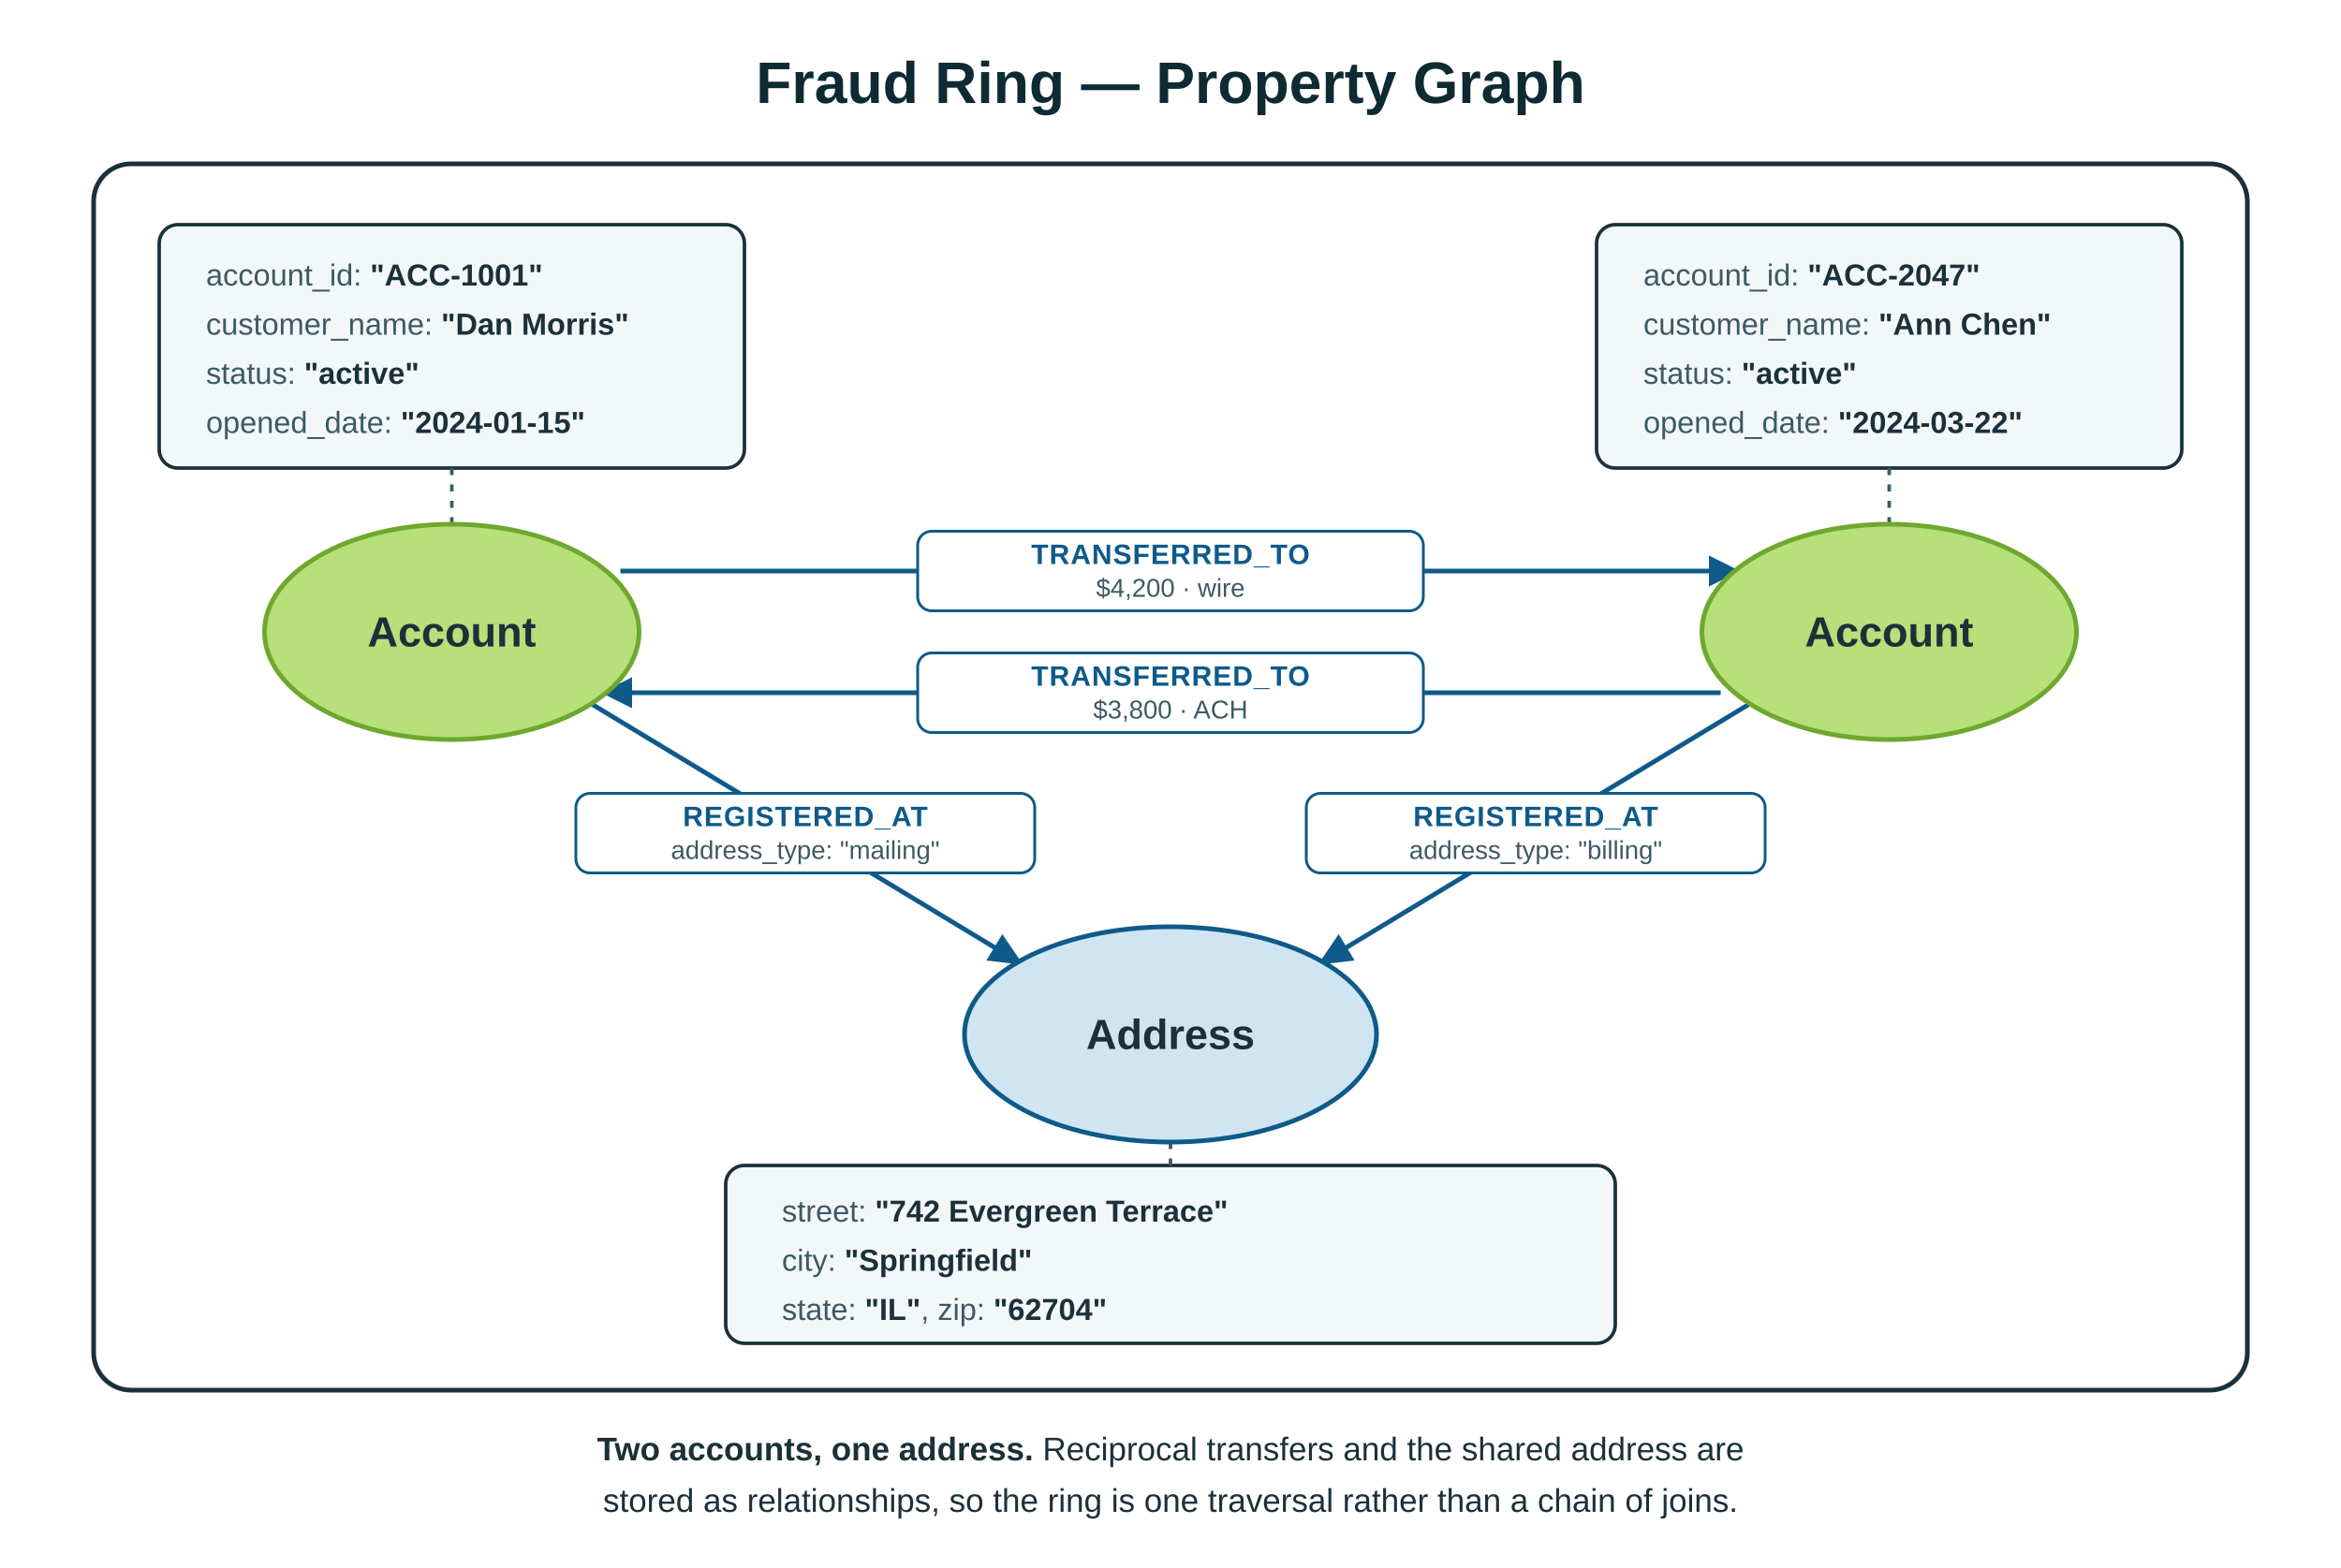
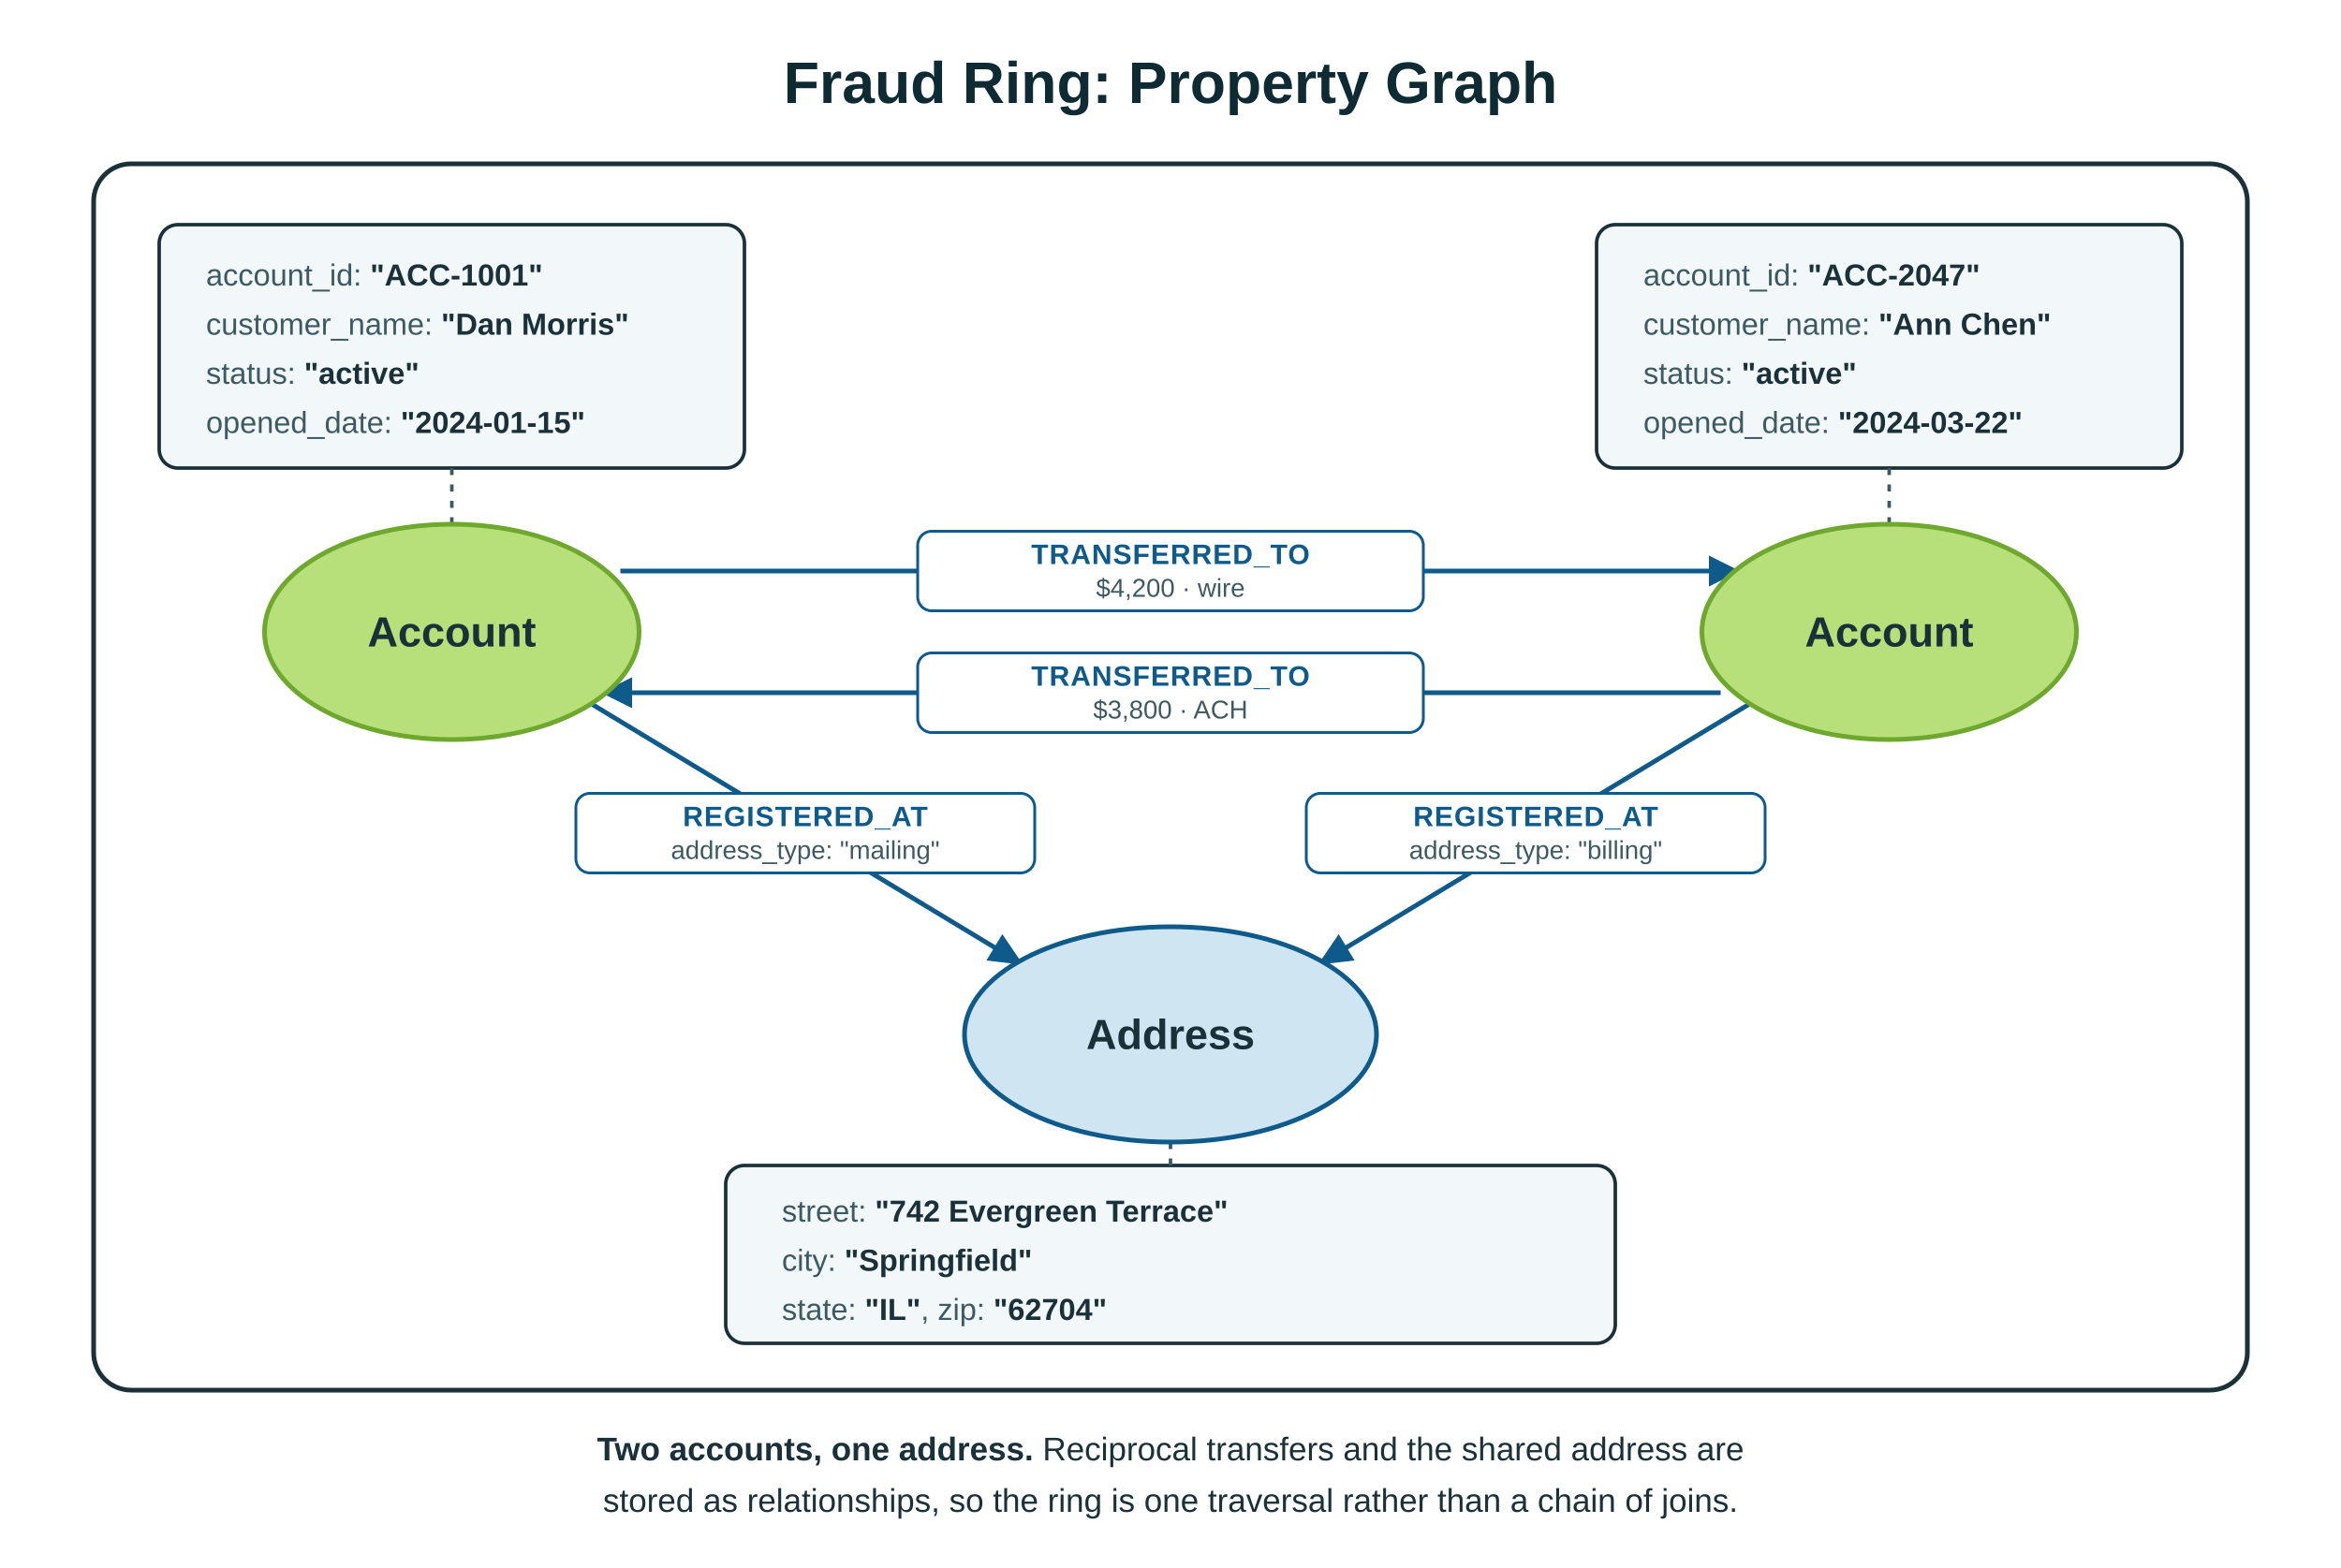
<svg xmlns="http://www.w3.org/2000/svg" width="1000" height="670" viewBox="0 0 1000 670" font-family="'Helvetica Neue', Arial, sans-serif">
  <rect x="0" y="0" width="1000" height="670" fill="#FFFFFF" />
-   <text x="500" y="44" text-anchor="middle" font-size="25" font-weight="700" fill="#0E2A33">Fraud Ring — Property Graph</text>
+   <text x="500" y="44" text-anchor="middle" font-size="25" font-weight="700" fill="#0E2A33">Fraud Ring: Property Graph</text>
  <rect x="40" y="70" width="920" height="524" rx="16" fill="#FFFFFF" stroke="#1B3139" stroke-width="2" />
  <g font-size="13">
    <rect x="68" y="96" width="250" height="104" rx="8" fill="#F2F7FA" stroke="#1B3139" stroke-width="1.5" />
    <text x="88" y="122" fill="#3D5A63">account_id: <tspan fill="#1B3139" font-weight="600">"ACC-1001"</tspan>
    </text>
    <text x="88" y="143" fill="#3D5A63">customer_name: <tspan fill="#1B3139" font-weight="600">"Dan Morris"</tspan>
    </text>
    <text x="88" y="164" fill="#3D5A63">status: <tspan fill="#1B3139" font-weight="600">"active"</tspan>
    </text>
    <text x="88" y="185" fill="#3D5A63">opened_date: <tspan fill="#1B3139" font-weight="600">"2024-01-15"</tspan>
    </text>
    <rect x="682" y="96" width="250" height="104" rx="8" fill="#F2F7FA" stroke="#1B3139" stroke-width="1.5" />
    <text x="702" y="122" fill="#3D5A63">account_id: <tspan fill="#1B3139" font-weight="600">"ACC-2047"</tspan>
    </text>
    <text x="702" y="143" fill="#3D5A63">customer_name: <tspan fill="#1B3139" font-weight="600">"Ann Chen"</tspan>
    </text>
    <text x="702" y="164" fill="#3D5A63">status: <tspan fill="#1B3139" font-weight="600">"active"</tspan>
    </text>
    <text x="702" y="185" fill="#3D5A63">opened_date: <tspan fill="#1B3139" font-weight="600">"2024-03-22"</tspan>
    </text>
    <rect x="310" y="498" width="380" height="76" rx="8" fill="#F2F7FA" stroke="#1B3139" stroke-width="1.5" />
    <text x="334" y="522" fill="#3D5A63">street: <tspan fill="#1B3139" font-weight="600">"742 Evergreen Terrace"</tspan>
    </text>
    <text x="334" y="543" fill="#3D5A63">city: <tspan fill="#1B3139" font-weight="600">"Springfield"</tspan>
    </text>
    <text x="334" y="564" fill="#3D5A63">state: <tspan fill="#1B3139" font-weight="600">"IL"</tspan>, zip: <tspan fill="#1B3139" font-weight="600">"62704"</tspan>
    </text>
  </g>
  <g stroke="#3D5A63" stroke-width="1.5" stroke-dasharray="3 4">
    <line x1="193" y1="200" x2="193" y2="224" />
    <line x1="807" y1="200" x2="807" y2="224" />
    <line x1="500" y1="488" x2="500" y2="498" />
  </g>
  <g stroke="#0E5A8A" stroke-width="2" fill="#0E5A8A">
    <line x1="265" y1="244" x2="734" y2="244" />
    <polygon points="741,244 731,239 731,249" />
    <line x1="735" y1="296" x2="266" y2="296" />
    <polygon points="259,296 269,291 269,301" />
    <line x1="253" y1="301" x2="425.6" y2="405.3" />
    <polygon points="435,411 423,409.6 428.2,401" />
    <line x1="747" y1="301" x2="574.4" y2="405.3" />
    <polygon points="565,411 571.8,401 577,409.6" />
  </g>
  <g>
    <ellipse cx="193" cy="270" rx="80" ry="46" fill="#B7DF7A" stroke="#6FA82E" stroke-width="2" />
    <text x="193" y="270" text-anchor="middle" dominant-baseline="central" font-size="18" font-weight="700" fill="#1B3139">Account</text>
    <ellipse cx="807" cy="270" rx="80" ry="46" fill="#B7DF7A" stroke="#6FA82E" stroke-width="2" />
    <text x="807" y="270" text-anchor="middle" dominant-baseline="central" font-size="18" font-weight="700" fill="#1B3139">Account</text>
    <ellipse cx="500" cy="442" rx="88" ry="46" fill="#CFE6F2" stroke="#0E5A8A" stroke-width="2" />
    <text x="500" y="442" text-anchor="middle" dominant-baseline="central" font-size="18" font-weight="700" fill="#1B3139">Address</text>
  </g>
  <g text-anchor="middle">
    <rect x="392" y="227" width="216" height="34" rx="6" fill="#FFFFFF" stroke="#0E5A8A" stroke-width="1.2" />
    <text x="500" y="241" font-size="12" font-weight="700" fill="#0E5A8A" letter-spacing="0.4">TRANSFERRED_TO</text>
    <text x="500" y="255" font-size="11" fill="#3D5A63">$4,200 · wire</text>
    <rect x="392" y="279" width="216" height="34" rx="6" fill="#FFFFFF" stroke="#0E5A8A" stroke-width="1.2" />
    <text x="500" y="293" font-size="12" font-weight="700" fill="#0E5A8A" letter-spacing="0.4">TRANSFERRED_TO</text>
    <text x="500" y="307" font-size="11" fill="#3D5A63">$3,800 · ACH</text>
    <rect x="246" y="339" width="196" height="34" rx="6" fill="#FFFFFF" stroke="#0E5A8A" stroke-width="1.2" />
    <text x="344" y="353" font-size="12" font-weight="700" fill="#0E5A8A" letter-spacing="0.4">REGISTERED_AT</text>
    <text x="344" y="367" font-size="11" fill="#3D5A63">address_type: "mailing"</text>
    <rect x="558" y="339" width="196" height="34" rx="6" fill="#FFFFFF" stroke="#0E5A8A" stroke-width="1.2" />
    <text x="656" y="353" font-size="12" font-weight="700" fill="#0E5A8A" letter-spacing="0.4">REGISTERED_AT</text>
    <text x="656" y="367" font-size="11" fill="#3D5A63">address_type: "billing"</text>
  </g>
  <text x="500" y="624" text-anchor="middle" font-size="14" fill="#1B3139">
    <tspan font-weight="700">Two accounts, one address.</tspan> Reciprocal transfers and the shared address are</text>
  <text x="500" y="646" text-anchor="middle" font-size="14" fill="#1B3139">stored as relationships, so the ring is one traversal rather than a chain of joins.</text>
</svg>
